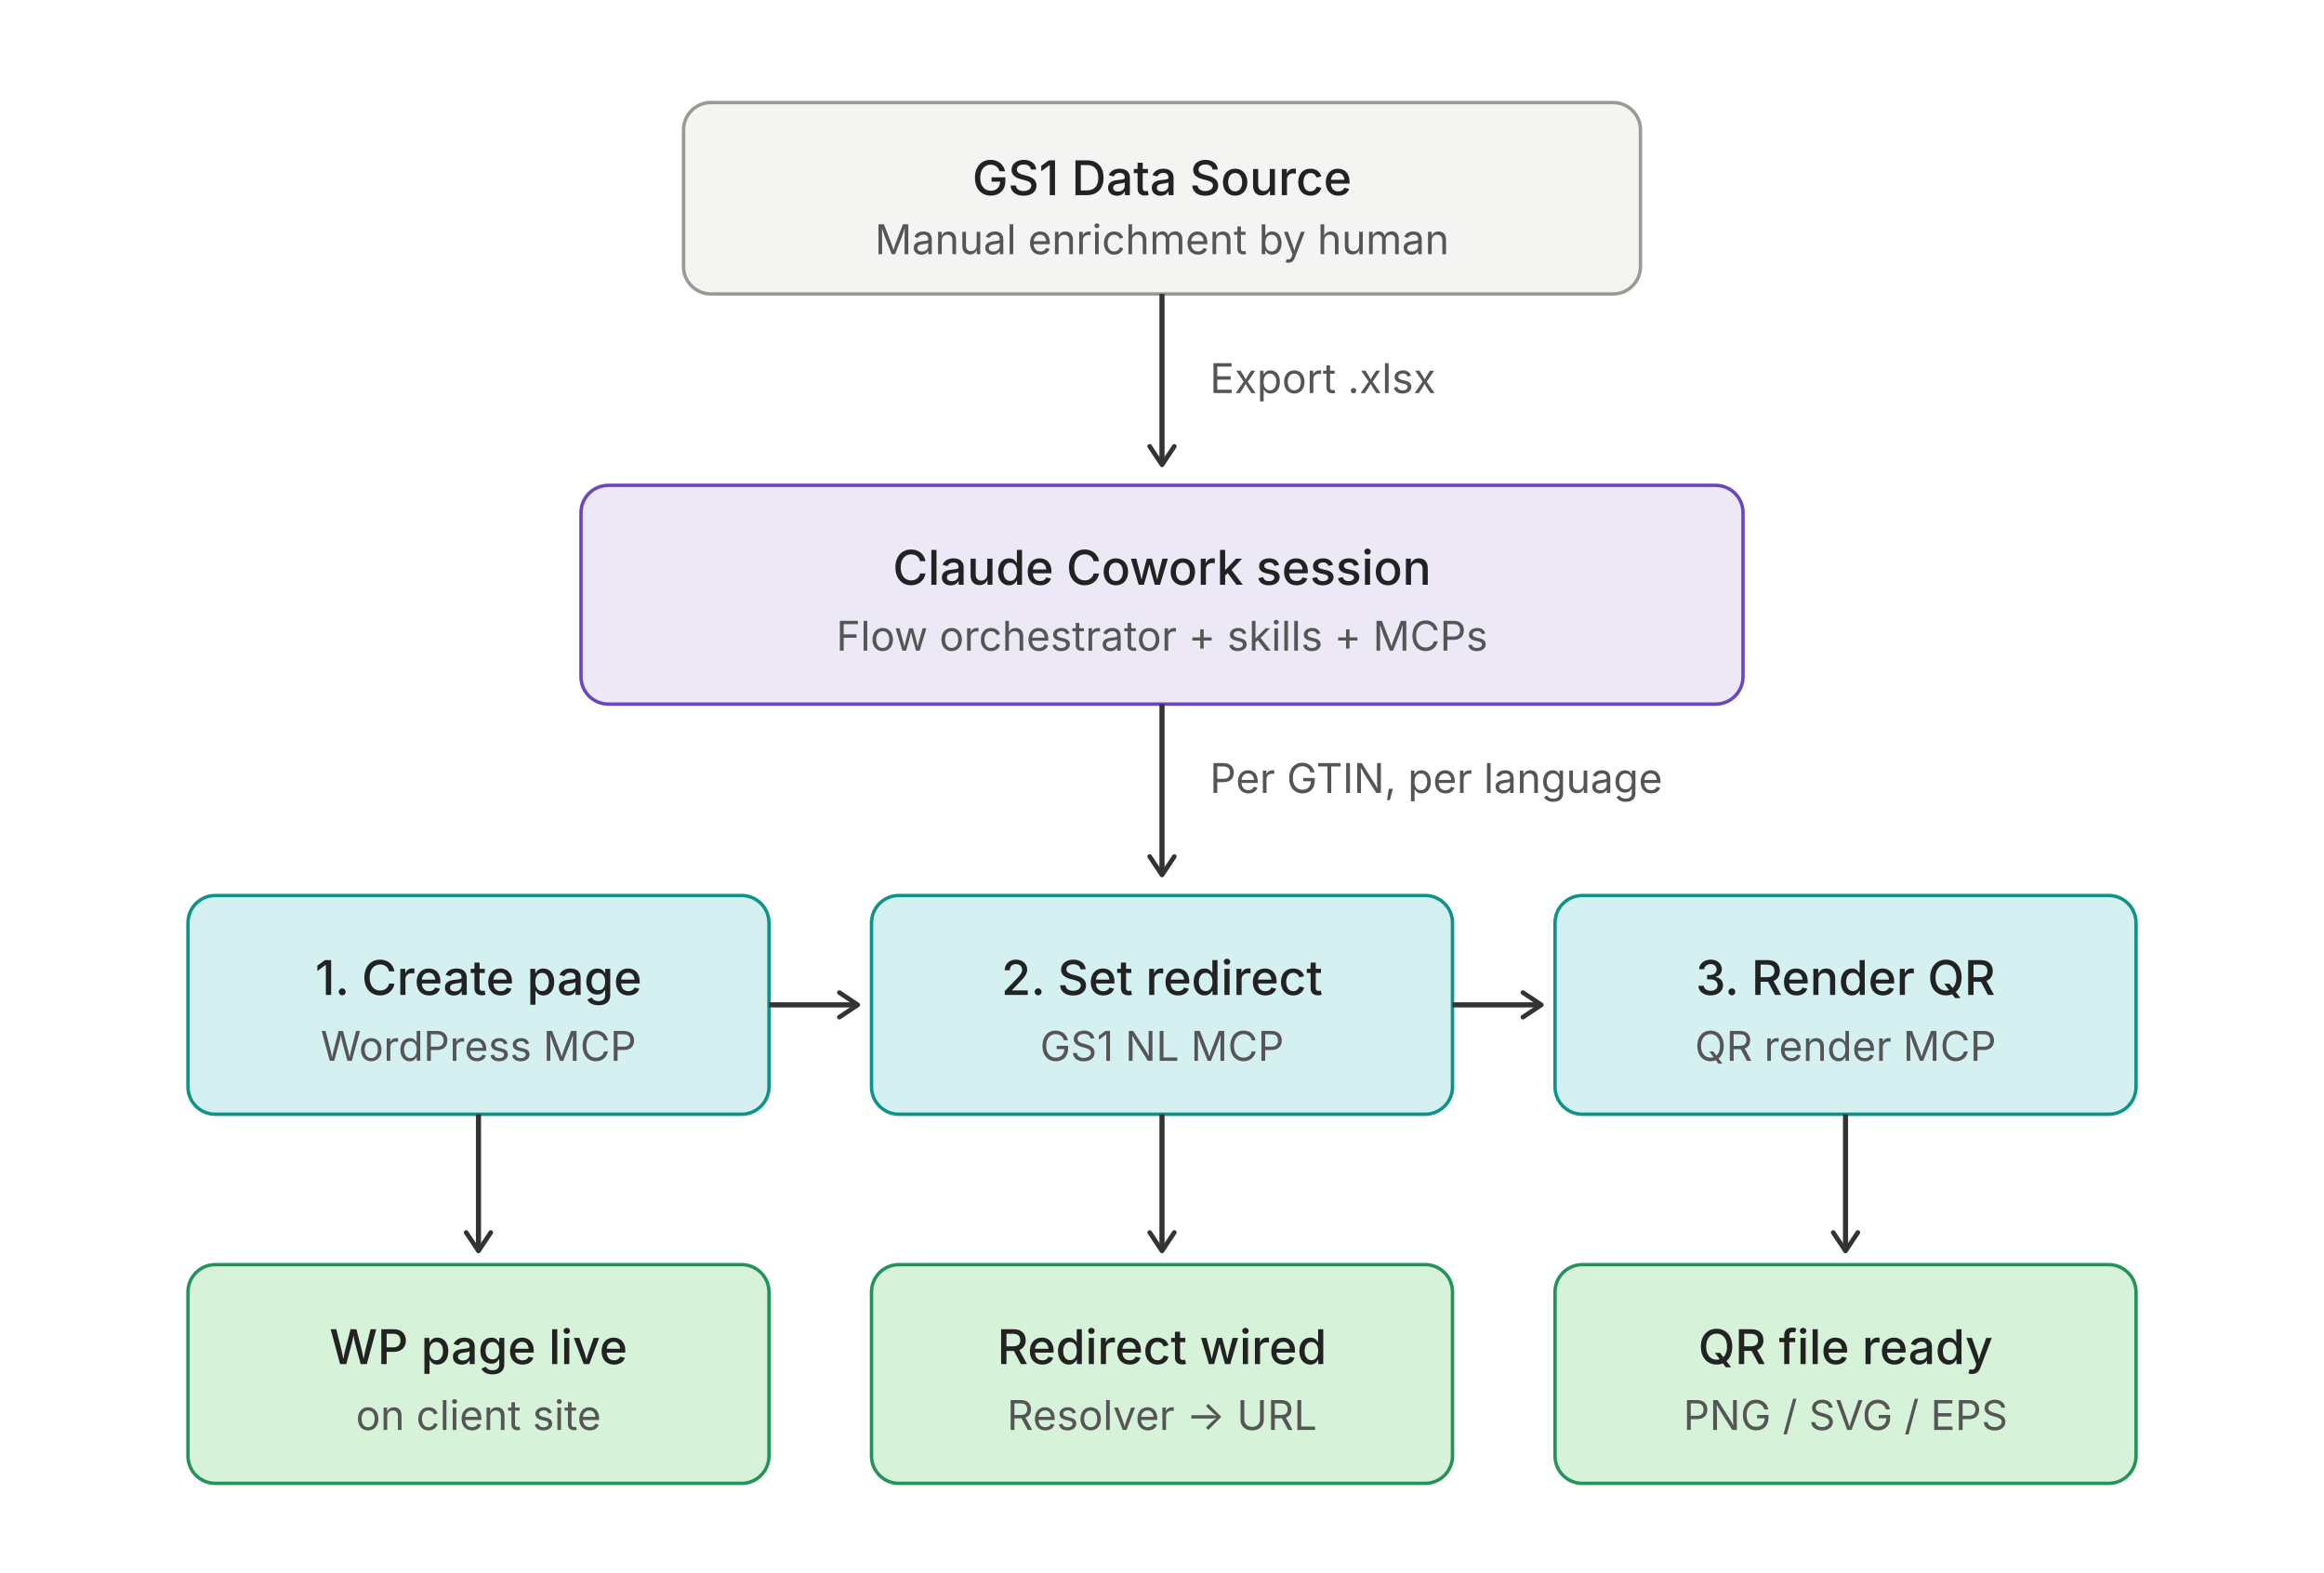
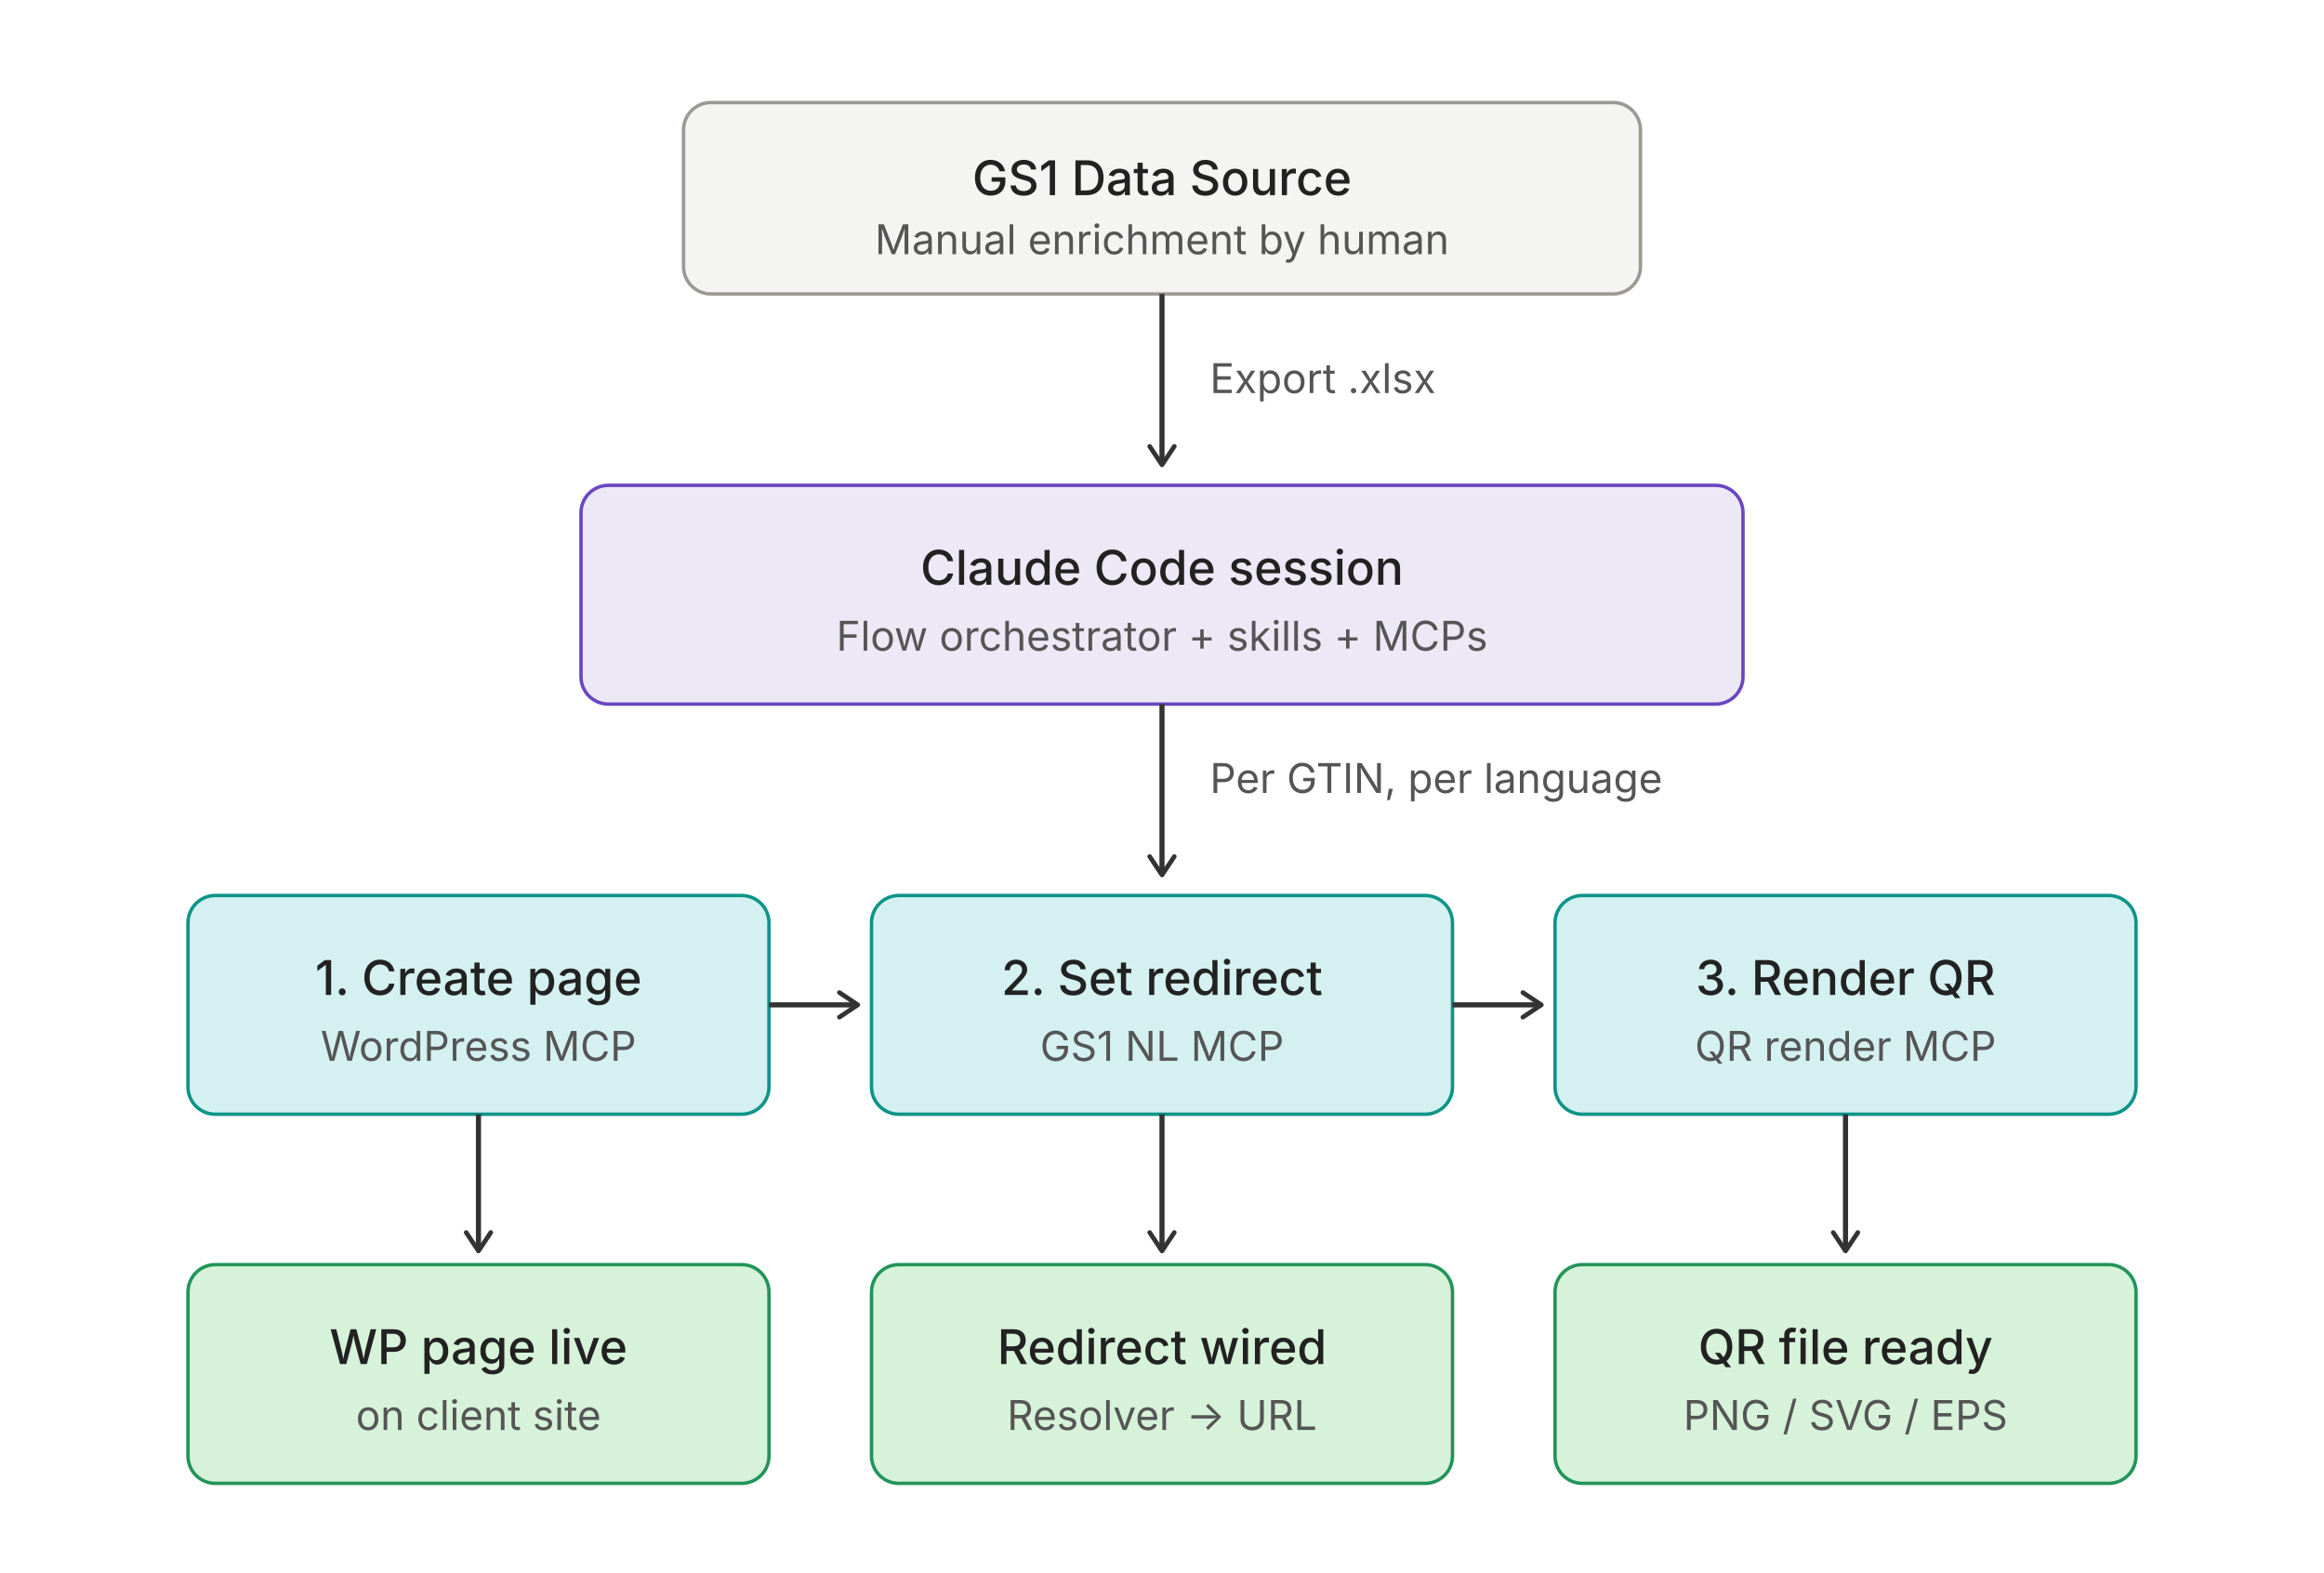
<svg xmlns="http://www.w3.org/2000/svg" width="680" height="460" viewBox="0 0 680 460" role="img">
  <defs>
    <marker id="arrow" viewBox="0 0 10 10" refX="8" refY="5" markerWidth="6" markerHeight="6" orient="auto-start-reverse">
      <path d="M2 1L8 5L2 9" fill="none" stroke="#333333" stroke-width="1.5" stroke-linecap="round" stroke-linejoin="round" />
    </marker>
    <style>
      .box { stroke-width: 1; }
      .gray { fill: #f4f4f2; stroke: #9c9994; }
      .purple { fill: #ede8f5; stroke: #6b46c1; }
      .teal { fill: #d4f0f0; stroke: #0d9488; }
      .green { fill: #d6f2d9; stroke: #22945a; }
      .title-text { font-family: system-ui, -apple-system, sans-serif; font-weight: 500; font-size: 14px; fill: #222222; }
      .subtitle-text { font-family: system-ui, -apple-system, sans-serif; font-weight: 400; font-size: 12px; fill: #555555; }
      .arrow-line { stroke: #333333; stroke-width: 1.5; fill: none; }
      .arrow-label { font-family: system-ui, -apple-system, sans-serif; font-size: 12px; fill: #555555; }
    </style>
  </defs>
  <rect x="200" y="30" width="280" height="56" rx="8" class="box gray" />
  <text x="340" y="52" text-anchor="middle" dominant-baseline="central" class="title-text">GS1 Data Source</text>
  <text x="340" y="70" text-anchor="middle" dominant-baseline="central" class="subtitle-text">Manual enrichment by human</text>
  <line x1="340" y1="86" x2="340" y2="136" class="arrow-line" marker-end="url(#arrow)" />
  <text x="354" y="115" class="arrow-label">Export .xlsx</text>
  <rect x="170" y="142" width="340" height="64" rx="8" class="box purple" />
-   <text x="340" y="166" text-anchor="middle" dominant-baseline="central" class="title-text">Claude Cowork session</text>
+   <text x="340" y="166" text-anchor="middle" dominant-baseline="central" class="title-text">Claude Code session</text>
  <text x="340" y="186" text-anchor="middle" dominant-baseline="central" class="subtitle-text">Flow orchestrator + skills + MCPs</text>
  <line x1="340" y1="206" x2="340" y2="256" class="arrow-line" marker-end="url(#arrow)" />
  <text x="354" y="232" class="arrow-label">Per GTIN, per language</text>
  <rect x="55" y="262" width="170" height="64" rx="8" class="box teal" />
  <text x="140" y="286" text-anchor="middle" dominant-baseline="central" class="title-text">1. Create page</text>
  <text x="140" y="306" text-anchor="middle" dominant-baseline="central" class="subtitle-text">WordPress MCP</text>
  <line x1="225" y1="294" x2="251" y2="294" class="arrow-line" marker-end="url(#arrow)" />
  <rect x="255" y="262" width="170" height="64" rx="8" class="box teal" />
  <text x="340" y="286" text-anchor="middle" dominant-baseline="central" class="title-text">2. Set redirect</text>
  <text x="340" y="306" text-anchor="middle" dominant-baseline="central" class="subtitle-text">GS1 NL MCP</text>
  <line x1="425" y1="294" x2="451" y2="294" class="arrow-line" marker-end="url(#arrow)" />
  <rect x="455" y="262" width="170" height="64" rx="8" class="box teal" />
  <text x="540" y="286" text-anchor="middle" dominant-baseline="central" class="title-text">3. Render QR</text>
  <text x="540" y="306" text-anchor="middle" dominant-baseline="central" class="subtitle-text">QR render MCP</text>
  <line x1="140" y1="326" x2="140" y2="366" class="arrow-line" marker-end="url(#arrow)" />
  <line x1="340" y1="326" x2="340" y2="366" class="arrow-line" marker-end="url(#arrow)" />
  <line x1="540" y1="326" x2="540" y2="366" class="arrow-line" marker-end="url(#arrow)" />
  <rect x="55" y="370" width="170" height="64" rx="8" class="box green" />
  <text x="140" y="394" text-anchor="middle" dominant-baseline="central" class="title-text">WP page live</text>
  <text x="140" y="414" text-anchor="middle" dominant-baseline="central" class="subtitle-text">on client site</text>
  <rect x="255" y="370" width="170" height="64" rx="8" class="box green" />
  <text x="340" y="394" text-anchor="middle" dominant-baseline="central" class="title-text">Redirect wired</text>
  <text x="340" y="414" text-anchor="middle" dominant-baseline="central" class="subtitle-text">Resolver → URL</text>
  <rect x="455" y="370" width="170" height="64" rx="8" class="box green" />
  <text x="540" y="394" text-anchor="middle" dominant-baseline="central" class="title-text">QR file ready</text>
  <text x="540" y="414" text-anchor="middle" dominant-baseline="central" class="subtitle-text">PNG / SVG / EPS</text>
</svg>
